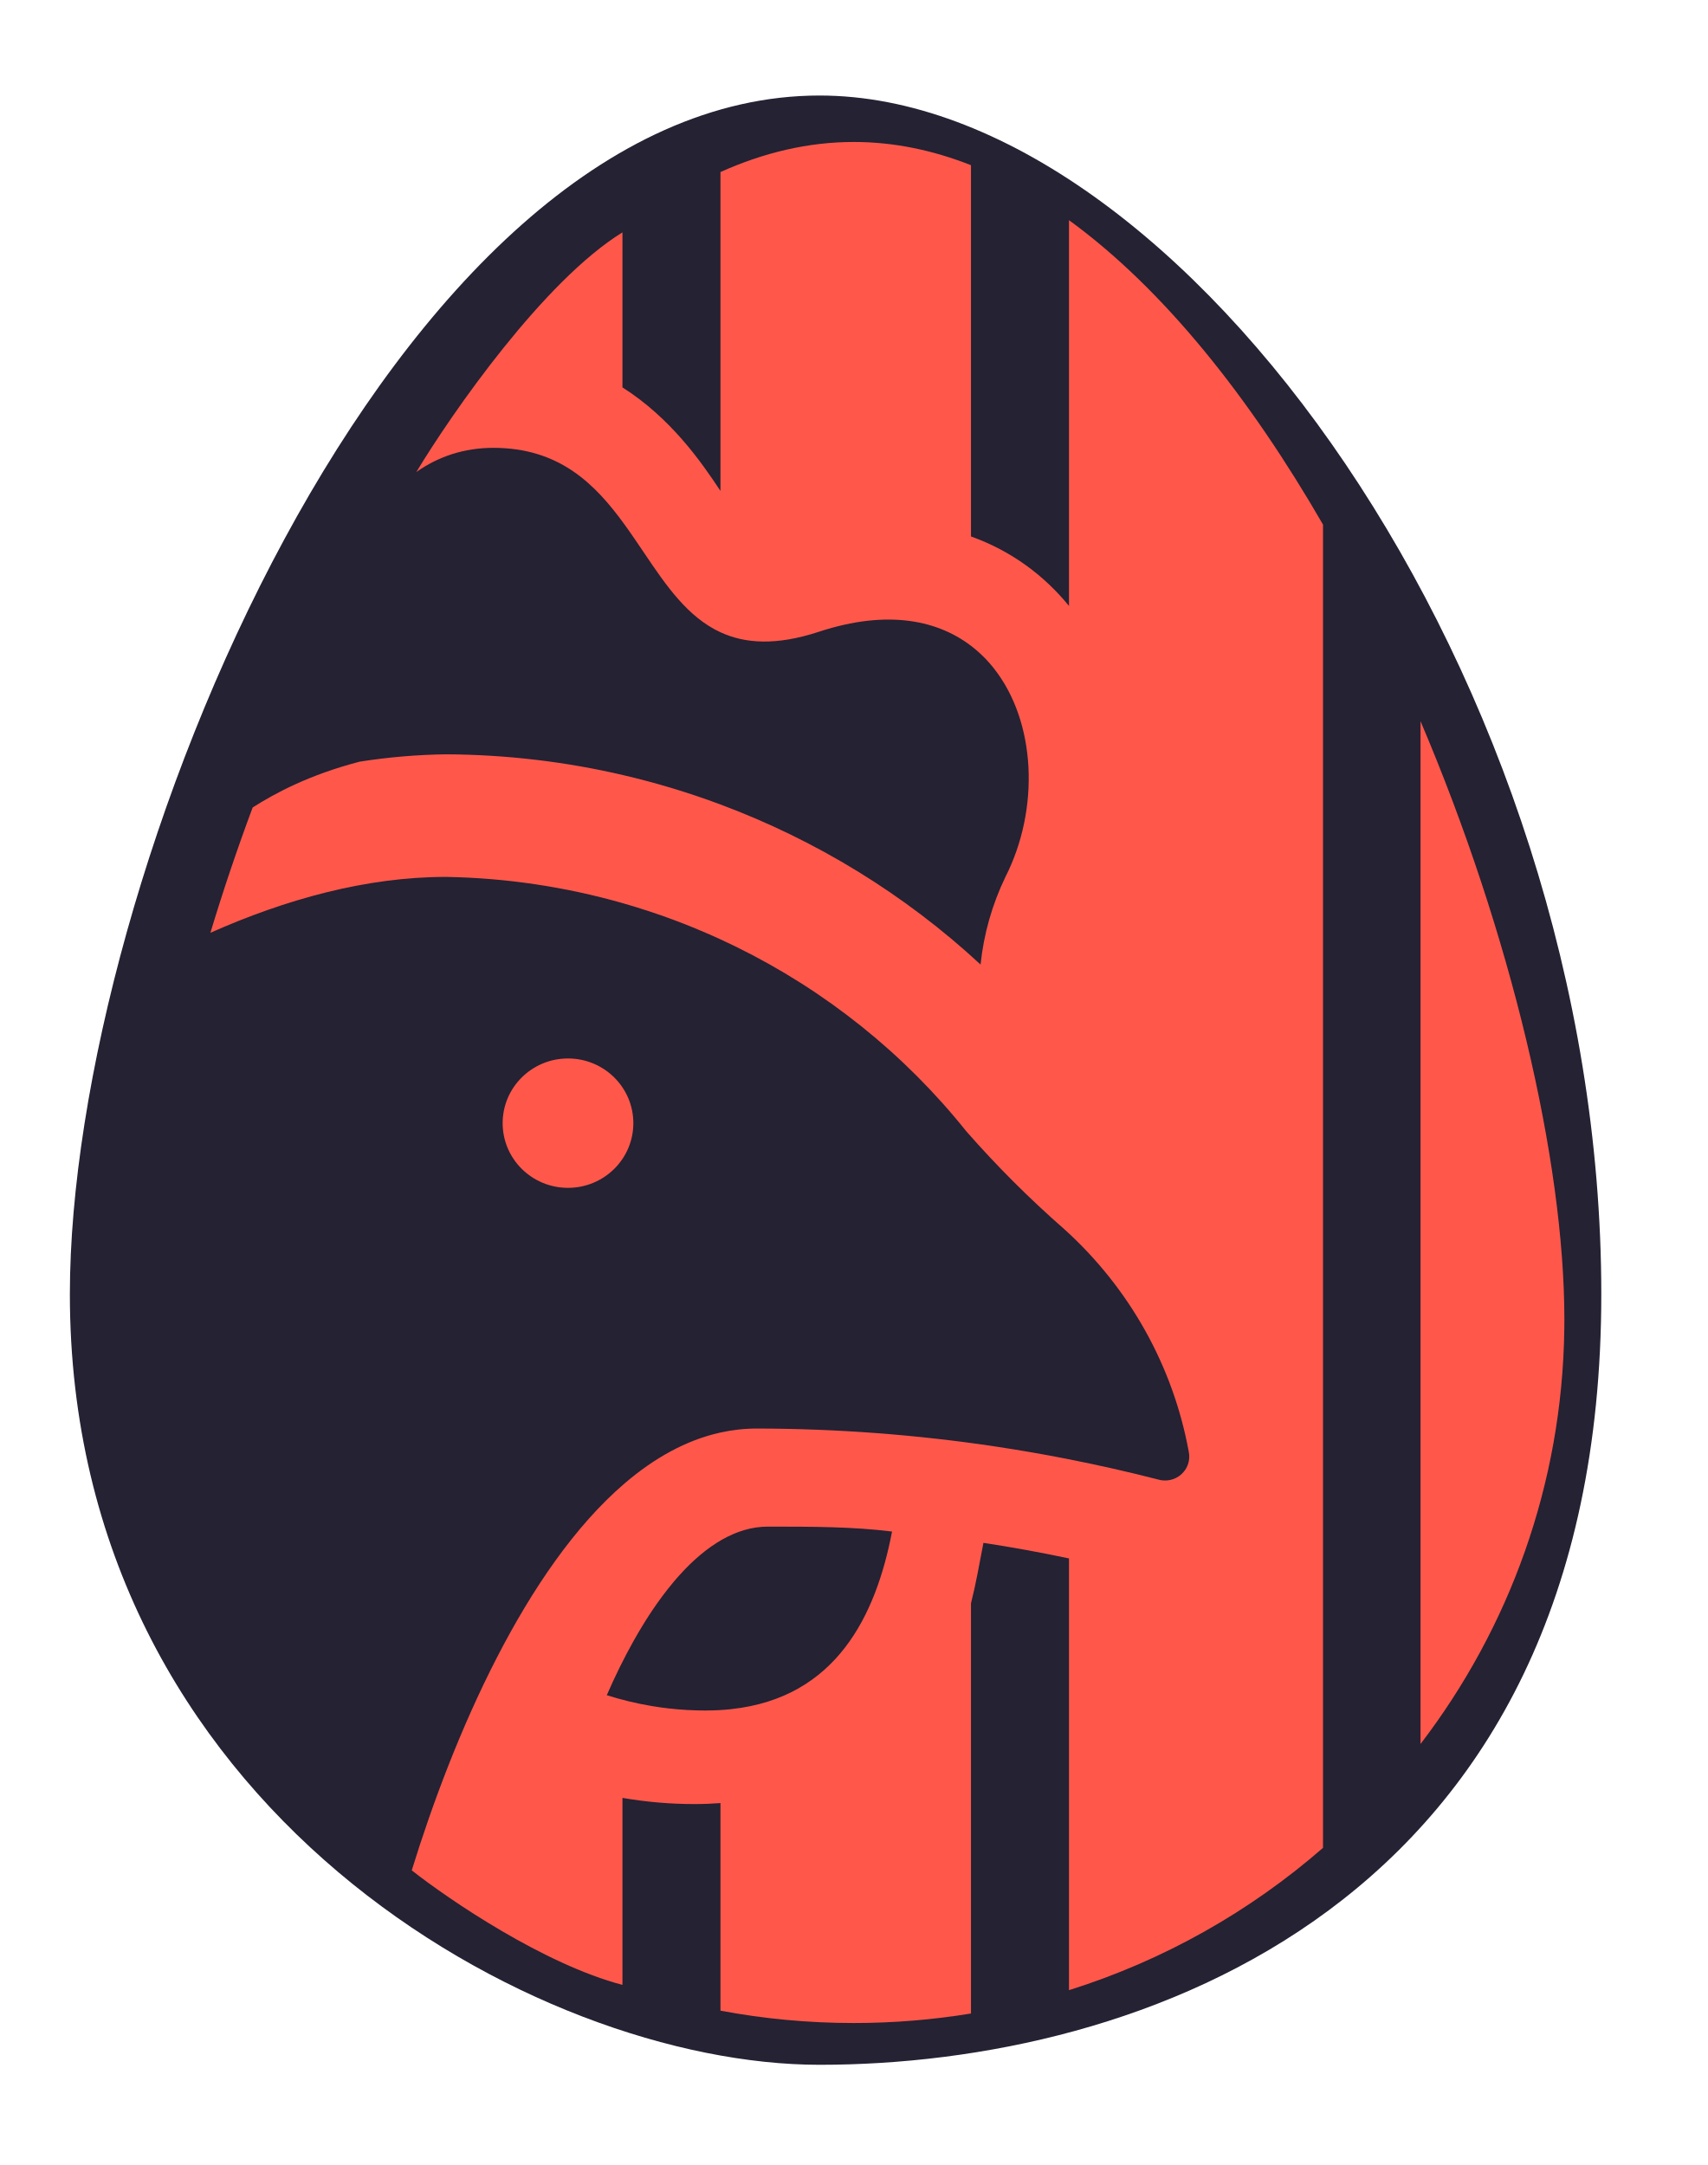
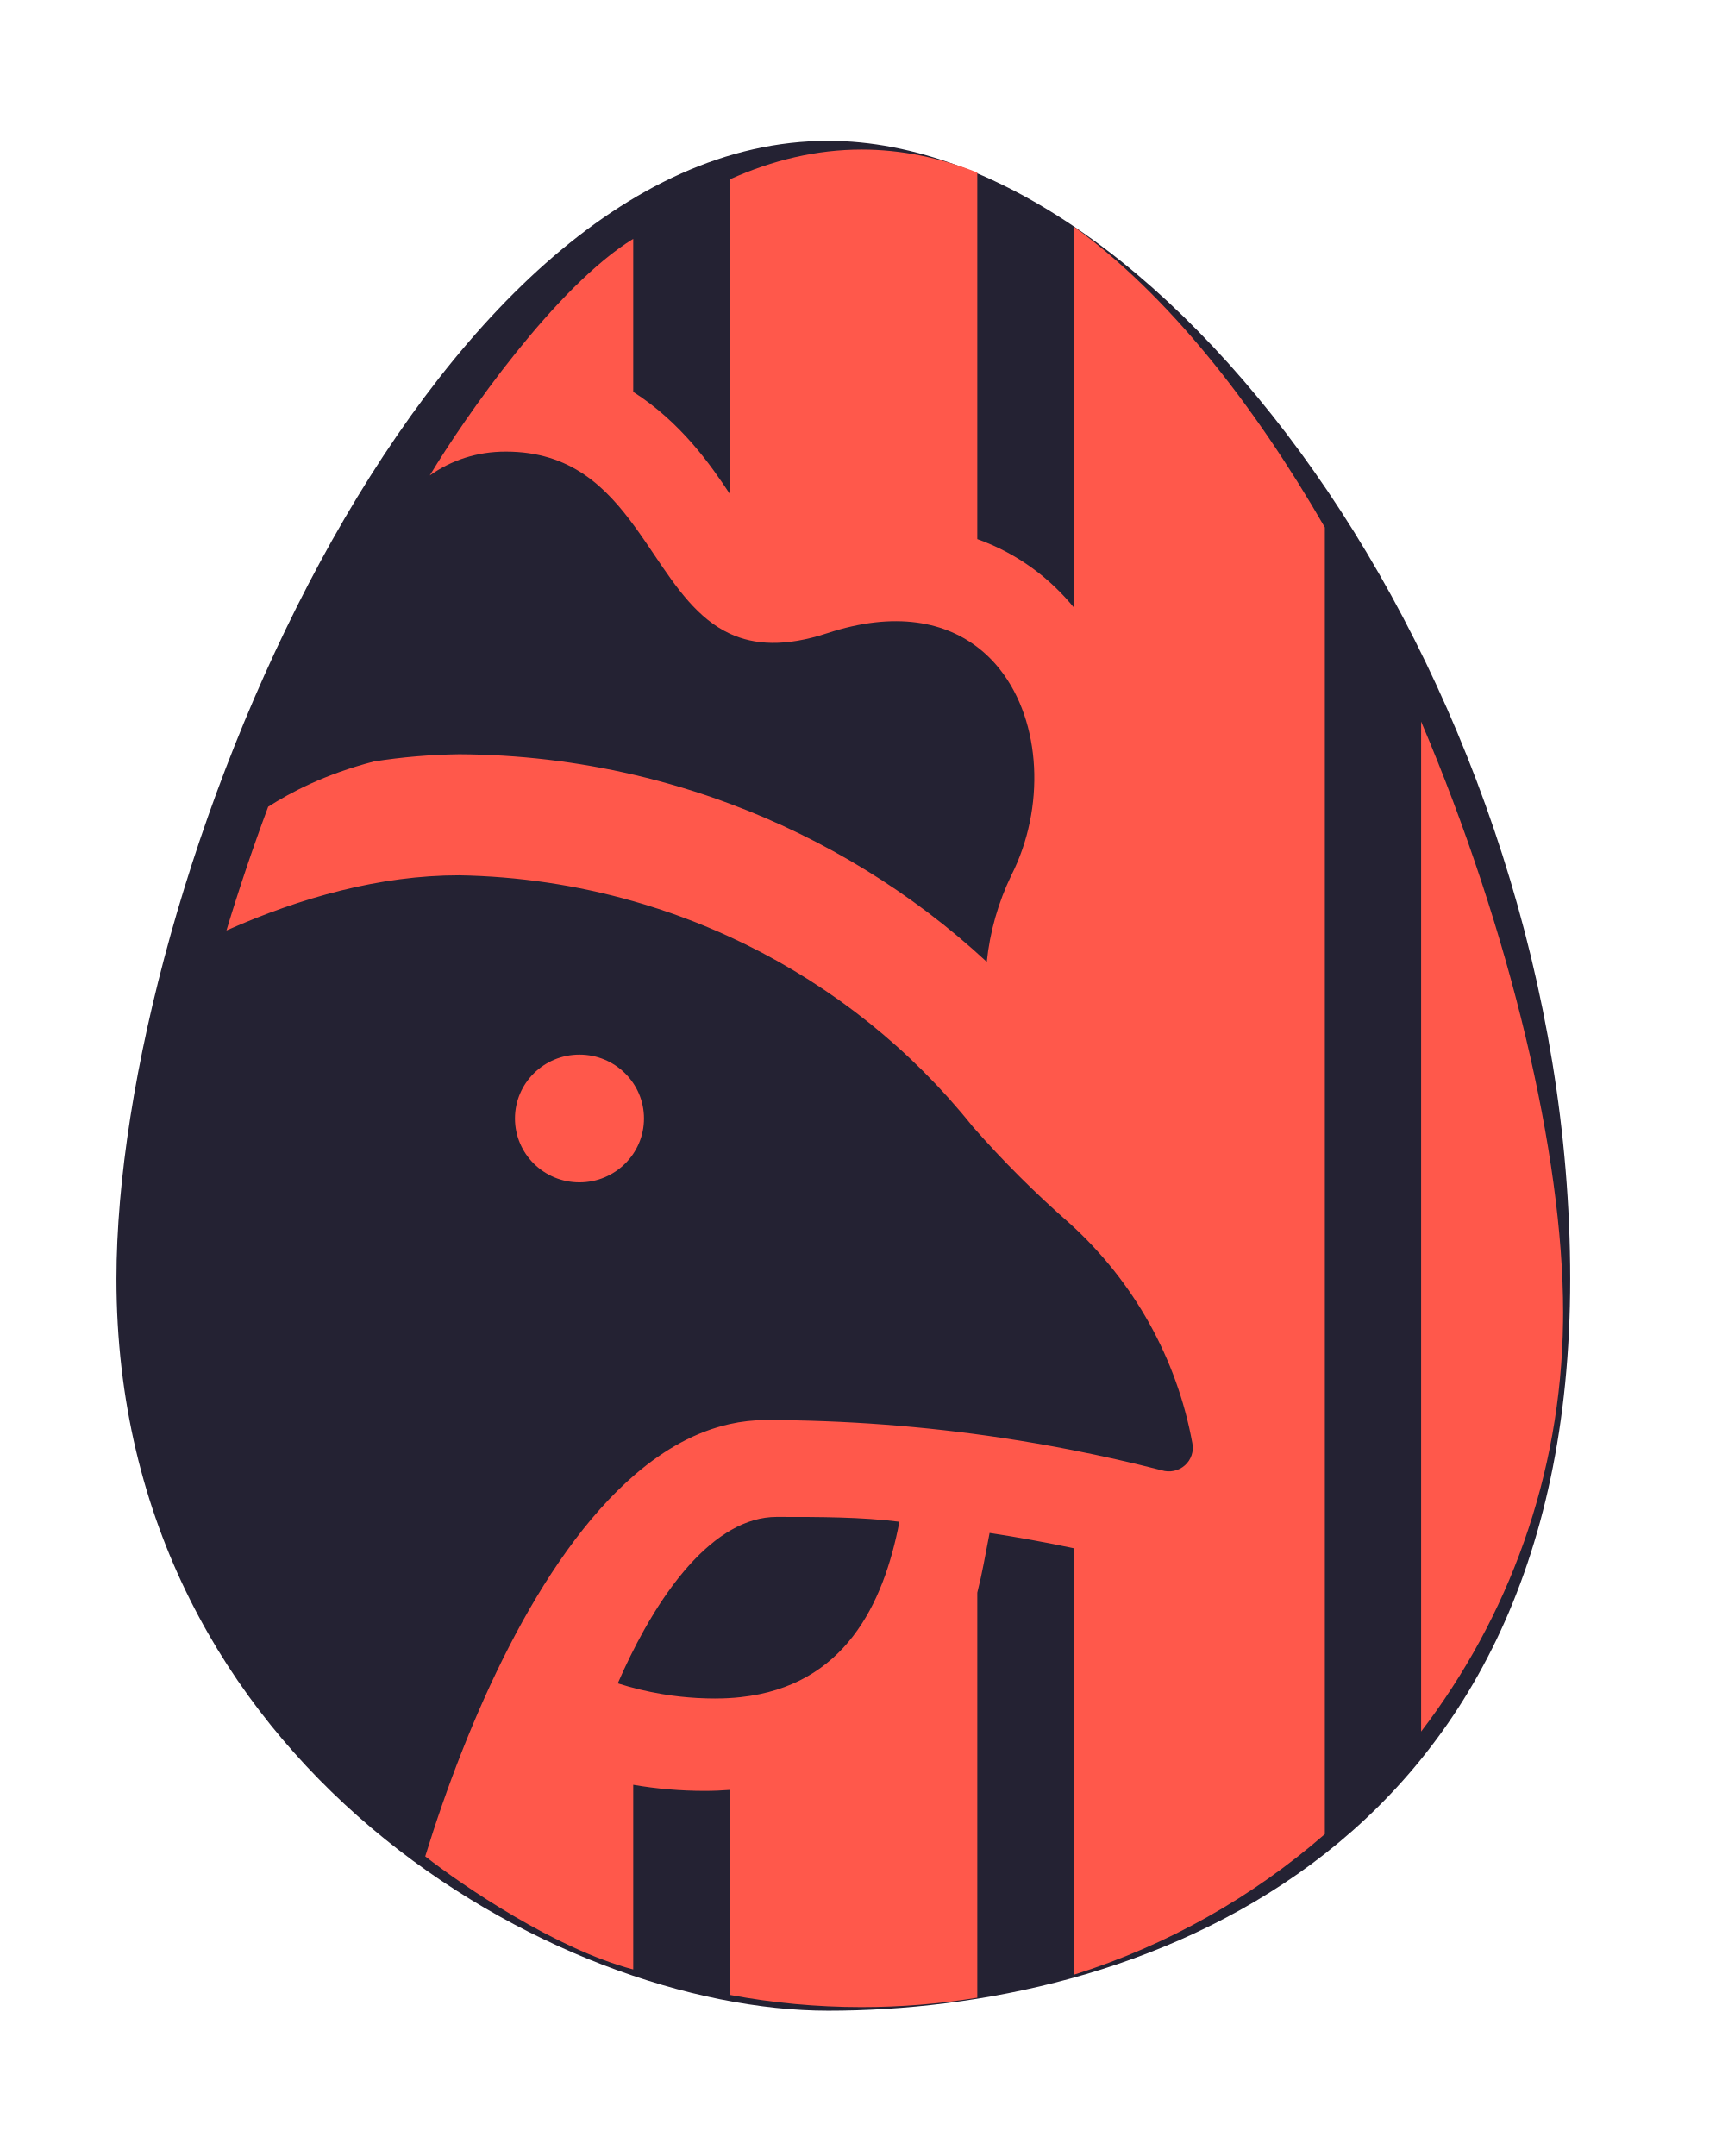
- <svg xmlns="http://www.w3.org/2000/svg" viewBox="63 59 97 123" fill="none">
+ <svg xmlns="http://www.w3.org/2000/svg" viewBox="60 56 103 129" fill="none">
  <path d="M109.555 64.427C130.032 64.427 153.961 97.576 153.961 132.526C153.961 167.476 127.502 176.307 109.555 176.307C93.428 176.307 66.969 161.714 66.969 132.526C66.969 108.931 85.271 64.427 109.555 64.427Z" fill="#242233" />
-   <path d="M111.499 67.066C108.911 67.066 106.38 67.671 103.926 68.774V86.893C102.824 85.222 101.1 82.753 98.358 81.008V72.202C93.903 74.944 88.697 82.421 86.65 85.817C87.896 84.934 89.373 84.443 91.023 84.443C94.763 84.443 96.798 86.482 98.479 88.803C98.565 88.922 98.65 89.04 98.734 89.16C98.79 89.241 98.847 89.322 98.903 89.403C98.967 89.496 99.031 89.589 99.095 89.682C99.262 89.928 99.429 90.174 99.594 90.418C100.846 92.278 102.07 94.064 103.924 94.92C105.331 95.57 107.101 95.687 109.523 94.89C113.427 93.607 116.37 94.218 118.355 95.847L118.367 95.856L118.367 95.857C118.378 95.865 118.388 95.874 118.398 95.882C118.456 95.931 118.513 95.98 118.569 96.03C118.59 96.049 118.612 96.068 118.633 96.087C118.686 96.135 118.738 96.184 118.789 96.234L118.806 96.25C118.82 96.264 118.834 96.277 118.848 96.291C118.904 96.346 118.959 96.402 119.014 96.459C119.025 96.472 119.037 96.484 119.048 96.496C119.171 96.628 119.289 96.764 119.403 96.904C119.411 96.914 119.419 96.925 119.428 96.936L119.461 96.978C121.856 100.011 122.074 104.952 120.114 108.819C119.357 110.387 118.879 112.072 118.701 113.799C114.383 109.798 109.342 106.722 103.895 104.694C102.106 104.027 100.272 103.474 98.406 103.038C95.132 102.274 91.756 101.871 88.34 101.855C86.696 101.877 85.056 102.016 83.433 102.272C80.586 103.013 78.648 104.05 77.353 104.874C76.466 107.251 75.664 109.636 74.952 111.994C79.221 110.098 83.79 108.819 88.34 108.819C91.741 108.878 95.109 109.381 98.358 110.307C98.396 110.318 98.435 110.33 98.473 110.341C98.498 110.348 98.523 110.355 98.548 110.363C98.683 110.402 98.819 110.441 98.954 110.482C99.034 110.507 99.115 110.532 99.195 110.557C99.344 110.603 99.493 110.651 99.642 110.699C99.667 110.707 99.691 110.714 99.716 110.722C99.748 110.732 99.779 110.742 99.811 110.752C100.02 110.821 100.229 110.891 100.436 110.964C100.451 110.969 100.466 110.973 100.481 110.978L100.844 111.107C100.888 111.123 100.932 111.139 100.976 111.155L101.052 111.183L101.118 111.207C101.165 111.224 101.213 111.242 101.261 111.259C101.454 111.331 101.647 111.405 101.84 111.48L101.916 111.511L101.978 111.535C102.151 111.603 102.323 111.673 102.495 111.744C102.541 111.763 102.586 111.782 102.632 111.801C102.813 111.876 102.993 111.953 103.173 112.031L103.217 112.05C103.235 112.057 103.253 112.065 103.27 112.072C103.483 112.166 103.695 112.261 103.907 112.358L103.926 112.367C104.207 112.496 104.486 112.628 104.764 112.764C109.874 115.264 114.358 118.852 117.889 123.271C119.622 125.247 121.485 127.108 123.467 128.842C127.16 132.18 129.641 136.62 130.528 141.483C130.576 141.715 130.562 141.955 130.487 142.179C130.412 142.405 130.279 142.606 130.101 142.764C129.922 142.923 129.705 143.032 129.471 143.082C129.236 143.132 128.992 143.121 128.763 143.049C127.056 142.611 125.337 142.223 123.609 141.884C122.274 141.622 120.934 141.39 119.59 141.187H119.594C115.097 140.51 110.55 140.166 105.992 140.159C105.282 140.159 104.588 140.239 103.91 140.39C101.97 140.821 100.161 141.84 98.486 143.272C92.853 148.091 88.751 157.601 86.39 165.26C88.523 166.941 93.903 170.596 98.358 171.767V161.143C99.711 161.377 101.084 161.495 102.462 161.494L102.467 161.494C102.964 161.494 103.45 161.474 103.926 161.438V173.232C106.379 173.693 108.911 173.934 111.499 173.934C113.767 173.934 115.991 173.748 118.156 173.393V150.089C118.299 149.521 118.421 148.966 118.523 148.432L118.864 146.654C120.492 146.901 122.112 147.198 123.724 147.538V172.067C129.112 170.374 134.009 167.592 138.153 163.982V88.803C134.009 81.621 129.112 75.427 123.724 71.509V93.426C122.336 91.721 120.48 90.309 118.156 89.477V68.386C115.991 67.529 113.767 67.066 111.499 67.066ZM143.693 158.08C148.723 151.505 151.747 143.343 151.86 134.486L151.864 133.969C151.864 124.913 148.822 112.024 143.693 99.974V158.08ZM106.612 145.732C109.154 145.732 111.449 145.733 113.673 146.011C112.756 150.791 110.502 155.45 104.546 156.1L104.533 156.101L104.521 156.103C104.414 156.114 104.306 156.125 104.197 156.134L104.189 156.135C104.082 156.143 103.974 156.151 103.865 156.156C103.857 156.157 103.848 156.157 103.839 156.158L103.809 156.16C103.72 156.165 103.63 156.167 103.539 156.171C103.504 156.171 103.468 156.173 103.433 156.174L103.31 156.175L103.267 156.176C103.205 156.177 103.144 156.179 103.082 156.179H103.041C103.008 156.179 102.976 156.178 102.943 156.178C102.85 156.177 102.757 156.176 102.665 156.174C102.59 156.173 102.516 156.17 102.441 156.167C102.357 156.164 102.273 156.161 102.188 156.156C102.13 156.154 102.071 156.152 102.013 156.149C101.866 156.14 101.718 156.129 101.571 156.117L101.546 156.115C101.523 156.113 101.5 156.111 101.477 156.109C101.338 156.097 101.199 156.084 101.061 156.069L101.025 156.065L100.995 156.061C100.84 156.044 100.686 156.025 100.531 156.004C100.515 156.001 100.499 155.998 100.482 155.996L100.48 155.995L100.442 155.99C100.305 155.971 100.167 155.949 100.03 155.926C100.011 155.923 99.991 155.919 99.972 155.916C99.125 155.772 98.288 155.57 97.468 155.308C97.938 154.23 98.444 153.202 98.978 152.247L98.995 152.218L99.008 152.194C99.093 152.044 99.178 151.895 99.264 151.748L99.276 151.729L99.307 151.676C99.388 151.539 99.469 151.404 99.551 151.272C99.56 151.256 99.57 151.241 99.579 151.226C99.592 151.204 99.605 151.183 99.618 151.162C99.924 150.67 100.24 150.204 100.563 149.766C100.569 149.757 100.576 149.748 100.582 149.74L100.597 149.718C100.688 149.596 100.78 149.475 100.873 149.357C100.897 149.326 100.922 149.295 100.946 149.263C101.042 149.143 101.138 149.025 101.234 148.91C101.243 148.899 101.252 148.888 101.261 148.878L101.275 148.86C101.31 148.819 101.345 148.779 101.38 148.738L101.4 148.715L101.462 148.643C101.49 148.612 101.517 148.58 101.545 148.549C101.57 148.521 101.595 148.493 101.621 148.465L101.657 148.426C101.713 148.364 101.768 148.304 101.824 148.245C101.868 148.198 101.912 148.153 101.956 148.108C102.015 148.047 102.074 147.987 102.134 147.929L102.19 147.873C102.209 147.855 102.227 147.838 102.246 147.82C102.307 147.762 102.369 147.703 102.431 147.646C102.469 147.611 102.507 147.577 102.545 147.544C102.609 147.487 102.672 147.431 102.736 147.377C102.77 147.349 102.803 147.321 102.837 147.294C102.909 147.233 102.982 147.174 103.055 147.117C103.081 147.098 103.106 147.078 103.131 147.059L103.164 147.034C103.225 146.988 103.285 146.944 103.346 146.9C103.377 146.879 103.408 146.857 103.439 146.835C103.518 146.78 103.598 146.727 103.678 146.676C103.694 146.666 103.71 146.656 103.726 146.645C103.733 146.64 103.741 146.635 103.749 146.63C103.829 146.58 103.909 146.532 103.989 146.486C104.839 145.999 105.716 145.732 106.612 145.732ZM95.265 119.135C93.215 119.135 91.553 120.78 91.553 122.81C91.553 124.84 93.215 126.485 95.265 126.485C97.315 126.485 98.977 124.84 98.977 122.81C98.977 120.78 97.315 119.135 95.265 119.135Z" fill="#FF584B" />
+   <g transform="translate(110 120) scale(1.04) translate(-110 -120)">
+     <path d="M111.499 67.066C108.911 67.066 106.38 67.671 103.926 68.774V86.893C102.824 85.222 101.1 82.753 98.358 81.008V72.202C93.903 74.944 88.697 82.421 86.65 85.817C87.896 84.934 89.373 84.443 91.023 84.443C94.763 84.443 96.798 86.482 98.479 88.803C98.565 88.922 98.65 89.04 98.734 89.16C98.79 89.241 98.847 89.322 98.903 89.403C98.967 89.496 99.031 89.589 99.095 89.682C99.262 89.928 99.429 90.174 99.594 90.418C100.846 92.278 102.07 94.064 103.924 94.92C105.331 95.57 107.101 95.687 109.523 94.89C113.427 93.607 116.37 94.218 118.355 95.847L118.367 95.856L118.367 95.857C118.378 95.865 118.388 95.874 118.398 95.882C118.456 95.931 118.513 95.98 118.569 96.03C118.59 96.049 118.612 96.068 118.633 96.087C118.686 96.135 118.738 96.184 118.789 96.234L118.806 96.25C118.82 96.264 118.834 96.277 118.848 96.291C118.904 96.346 118.959 96.402 119.014 96.459C119.025 96.472 119.037 96.484 119.048 96.496C119.171 96.628 119.289 96.764 119.403 96.904C119.411 96.914 119.419 96.925 119.428 96.936L119.461 96.978C121.856 100.011 122.074 104.952 120.114 108.819C119.357 110.387 118.879 112.072 118.701 113.799C114.383 109.798 109.342 106.722 103.895 104.694C102.106 104.027 100.272 103.474 98.406 103.038C95.132 102.274 91.756 101.871 88.34 101.855C86.696 101.877 85.056 102.016 83.433 102.272C80.586 103.013 78.648 104.05 77.353 104.874C76.466 107.251 75.664 109.636 74.952 111.994C79.221 110.098 83.79 108.819 88.34 108.819C91.741 108.878 95.109 109.381 98.358 110.307C98.396 110.318 98.435 110.33 98.473 110.341C98.498 110.348 98.523 110.355 98.548 110.363C98.683 110.402 98.819 110.441 98.954 110.482C99.034 110.507 99.115 110.532 99.195 110.557C99.344 110.603 99.493 110.651 99.642 110.699C99.667 110.707 99.691 110.714 99.716 110.722C99.748 110.732 99.779 110.742 99.811 110.752C100.02 110.821 100.229 110.891 100.436 110.964C100.451 110.969 100.466 110.973 100.481 110.978L100.844 111.107C100.888 111.123 100.932 111.139 100.976 111.155L101.052 111.183L101.118 111.207C101.165 111.224 101.213 111.242 101.261 111.259C101.454 111.331 101.647 111.405 101.84 111.48L101.916 111.511L101.978 111.535C102.151 111.603 102.323 111.673 102.495 111.744C102.541 111.763 102.586 111.782 102.632 111.801C102.813 111.876 102.993 111.953 103.173 112.031L103.217 112.05C103.235 112.057 103.253 112.065 103.27 112.072C103.483 112.166 103.695 112.261 103.907 112.358L103.926 112.367C104.207 112.496 104.486 112.628 104.764 112.764C109.874 115.264 114.358 118.852 117.889 123.271C119.622 125.247 121.485 127.108 123.467 128.842C127.16 132.18 129.641 136.62 130.528 141.483C130.576 141.715 130.562 141.955 130.487 142.179C130.412 142.405 130.279 142.606 130.101 142.764C129.922 142.923 129.705 143.032 129.471 143.082C129.236 143.132 128.992 143.121 128.763 143.049C127.056 142.611 125.337 142.223 123.609 141.884C122.274 141.622 120.934 141.39 119.59 141.187H119.594C115.097 140.51 110.55 140.166 105.992 140.159C105.282 140.159 104.588 140.239 103.91 140.39C101.97 140.821 100.161 141.84 98.486 143.272C92.853 148.091 88.751 157.601 86.39 165.26C88.523 166.941 93.903 170.596 98.358 171.767V161.143C99.711 161.377 101.084 161.495 102.462 161.494L102.467 161.494C102.964 161.494 103.45 161.474 103.926 161.438V173.232C106.379 173.693 108.911 173.934 111.499 173.934C113.767 173.934 115.991 173.748 118.156 173.393V150.089C118.299 149.521 118.421 148.966 118.523 148.432L118.864 146.654C120.492 146.901 122.112 147.198 123.724 147.538V172.067C129.112 170.374 134.009 167.592 138.153 163.982V88.803C134.009 81.621 129.112 75.427 123.724 71.509V93.426C122.336 91.721 120.48 90.309 118.156 89.477V68.386C115.991 67.529 113.767 67.066 111.499 67.066ZM143.693 158.08C148.723 151.505 151.747 143.343 151.86 134.486L151.864 133.969C151.864 124.913 148.822 112.024 143.693 99.974V158.08ZM106.612 145.732C109.154 145.732 111.449 145.733 113.673 146.011C112.756 150.791 110.502 155.45 104.546 156.1L104.533 156.101L104.521 156.103C104.414 156.114 104.306 156.125 104.197 156.134L104.189 156.135C104.082 156.143 103.974 156.151 103.865 156.156C103.857 156.157 103.848 156.157 103.839 156.158L103.809 156.16C103.72 156.165 103.63 156.167 103.539 156.171C103.504 156.171 103.468 156.173 103.433 156.174L103.31 156.175L103.267 156.176C103.205 156.177 103.144 156.179 103.082 156.179H103.041C103.008 156.179 102.976 156.178 102.943 156.178C102.85 156.177 102.757 156.176 102.665 156.174C102.59 156.173 102.516 156.17 102.441 156.167C102.357 156.164 102.273 156.161 102.188 156.156C102.13 156.154 102.071 156.152 102.013 156.149C101.866 156.14 101.718 156.129 101.571 156.117L101.546 156.115C101.523 156.113 101.5 156.111 101.477 156.109C101.338 156.097 101.199 156.084 101.061 156.069L101.025 156.065L100.995 156.061C100.84 156.044 100.686 156.025 100.531 156.004C100.515 156.001 100.499 155.998 100.482 155.996L100.48 155.995L100.442 155.99C100.305 155.971 100.167 155.949 100.03 155.926C100.011 155.923 99.991 155.919 99.972 155.916C99.125 155.772 98.288 155.57 97.468 155.308C97.938 154.23 98.444 153.202 98.978 152.247L98.995 152.218L99.008 152.194C99.093 152.044 99.178 151.895 99.264 151.748L99.276 151.729L99.307 151.676C99.388 151.539 99.469 151.404 99.551 151.272C99.56 151.256 99.57 151.241 99.579 151.226C99.592 151.204 99.605 151.183 99.618 151.162C99.924 150.67 100.24 150.204 100.563 149.766C100.569 149.757 100.576 149.748 100.582 149.74L100.597 149.718C100.688 149.596 100.78 149.475 100.873 149.357C100.897 149.326 100.922 149.295 100.946 149.263C101.042 149.143 101.138 149.025 101.234 148.91C101.243 148.899 101.252 148.888 101.261 148.878L101.275 148.86C101.31 148.819 101.345 148.779 101.38 148.738L101.4 148.715L101.462 148.643C101.49 148.612 101.517 148.58 101.545 148.549C101.57 148.521 101.595 148.493 101.621 148.465L101.657 148.426C101.713 148.364 101.768 148.304 101.824 148.245C101.868 148.198 101.912 148.153 101.956 148.108C102.015 148.047 102.074 147.987 102.134 147.929L102.19 147.873C102.209 147.855 102.227 147.838 102.246 147.82C102.307 147.762 102.369 147.703 102.431 147.646C102.469 147.611 102.507 147.577 102.545 147.544C102.609 147.487 102.672 147.431 102.736 147.377C102.77 147.349 102.803 147.321 102.837 147.294C102.909 147.233 102.982 147.174 103.055 147.117C103.081 147.098 103.106 147.078 103.131 147.059L103.164 147.034C103.225 146.988 103.285 146.944 103.346 146.9C103.377 146.879 103.408 146.857 103.439 146.835C103.518 146.78 103.598 146.727 103.678 146.676C103.694 146.666 103.71 146.656 103.726 146.645C103.733 146.64 103.741 146.635 103.749 146.63C103.829 146.58 103.909 146.532 103.989 146.486C104.839 145.999 105.716 145.732 106.612 145.732ZM95.265 119.135C93.215 119.135 91.553 120.78 91.553 122.81C91.553 124.84 93.215 126.485 95.265 126.485C97.315 126.485 98.977 124.84 98.977 122.81C98.977 120.78 97.315 119.135 95.265 119.135Z" fill="#FF584B" />
+   </g>
</svg>
